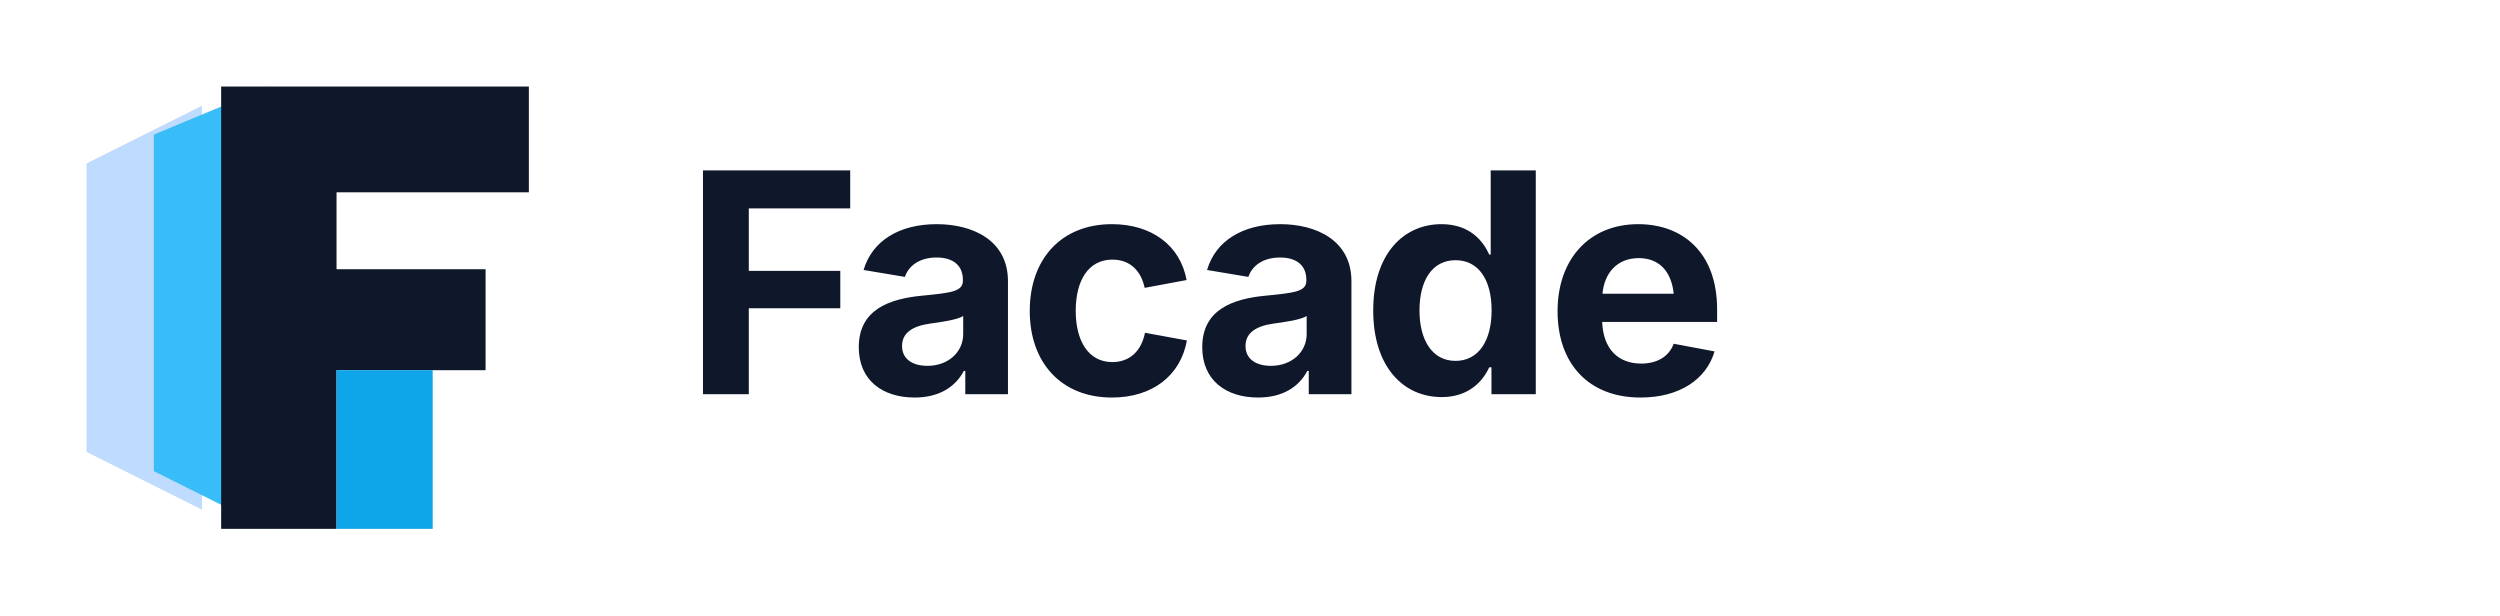
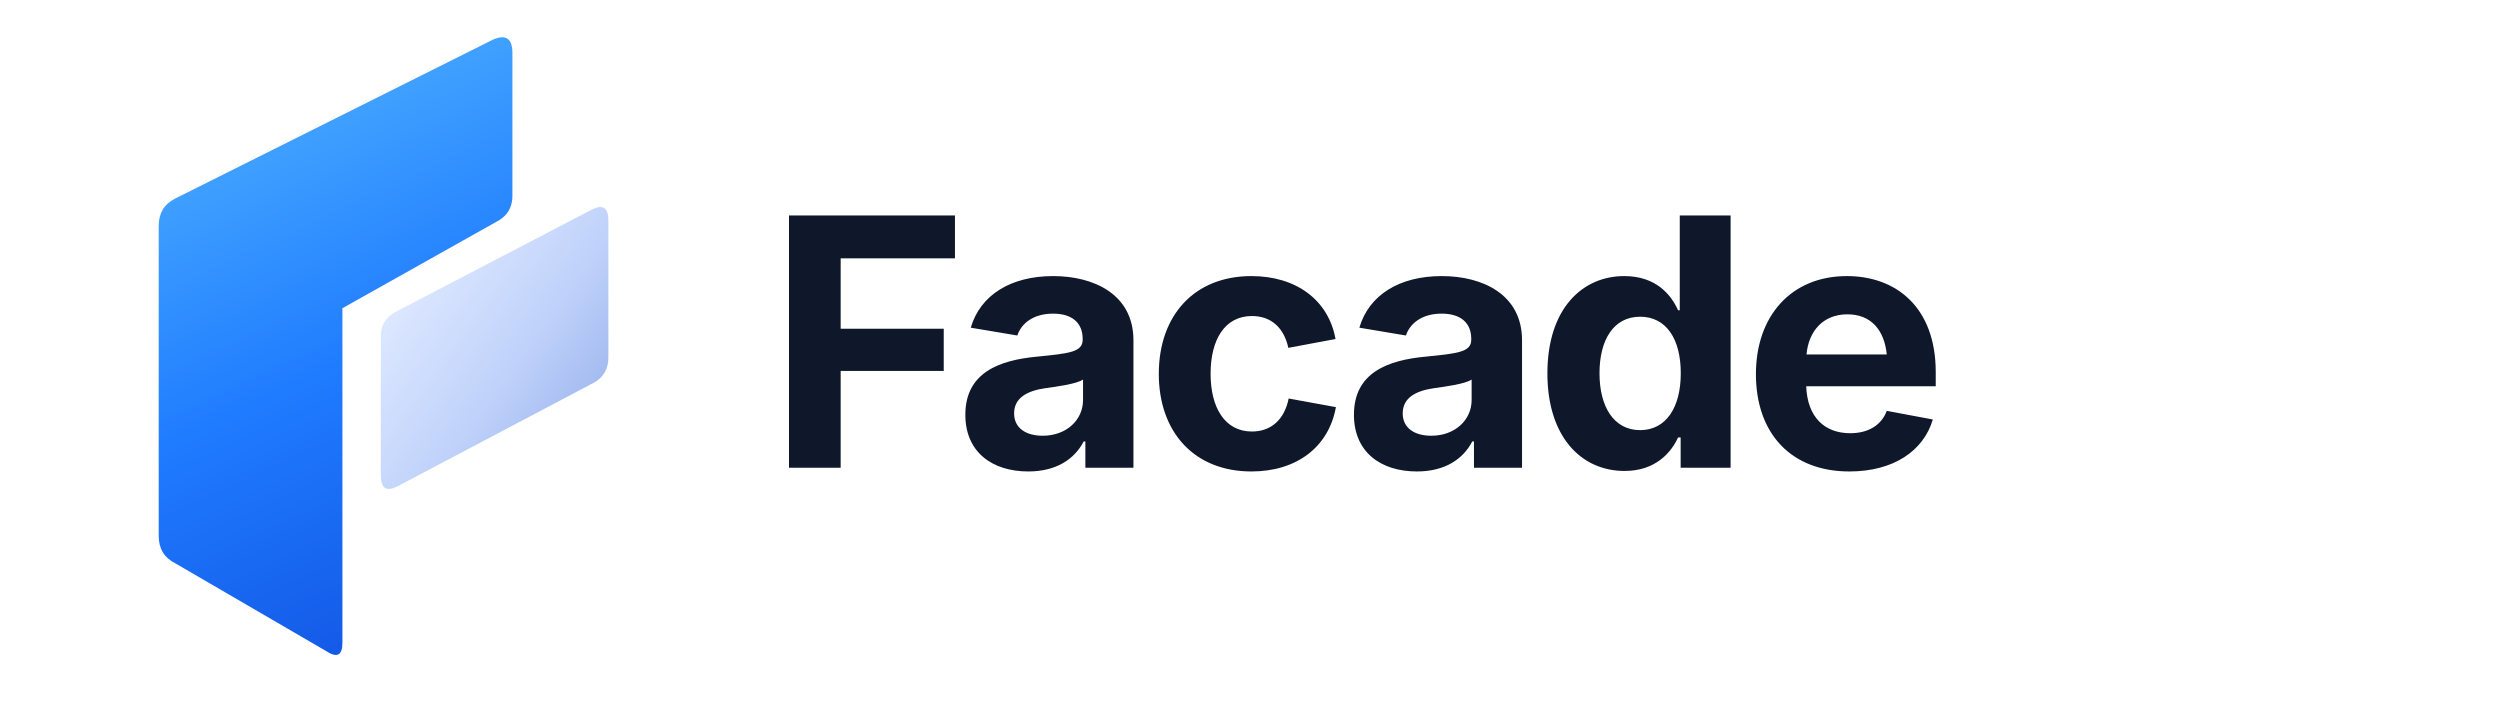
- <svg xmlns="http://www.w3.org/2000/svg" viewBox="0 0 520 128" role="img" aria-labelledby="title desc">
-   <g transform="translate(0 0)">
-     <path fill="#BFDBFE" d="M18 34 42 22v84L18 94z" />
-     <path fill="#38BDF8" d="M32 28 56 18v92L32 98z" />
-     <path fill="#0F172A" d="M46 18h64v22H70v16h31v21H70v33H46z" />
-     <path fill="#0EA5E9" d="M70 77h20v33H70z" />
+ <svg xmlns="http://www.w3.org/2000/svg" viewBox="0 0 620 176" role="img" aria-labelledby="title desc">
+   <defs>
+     <linearGradient id="blue" x1="67" y1="44" x2="148" y2="218" gradientUnits="userSpaceOnUse">
+       <stop offset="0" stop-color="#45A7FF" />
+       <stop offset="0.52" stop-color="#1F7BFF" />
+       <stop offset="1" stop-color="#145BE8" />
+     </linearGradient>
+     <linearGradient id="panel" x1="138" y1="109" x2="216" y2="165" gradientUnits="userSpaceOnUse">
+       <stop offset="0" stop-color="#DCE7FF" />
+       <stop offset="0.5" stop-color="#BFD1FA" />
+       <stop offset="1" stop-color="#91ACEA" />
+     </linearGradient>
+   </defs>
+   <g transform="translate(4 3) scale(0.68)">
+     <path d="M52 78              Q52 71 58 68              L174 10              Q181 7 181 15              V67              Q181 73 176 76              L119 108              V230              Q119 237 113 233              L58 201              Q52 198 52 191              Z" fill="url(#blue)" />
+     <path d="M133 118              Q133 112 139 109              L210 72              Q216 69 216 76              V126              Q216 132 211 135              L139 173              Q133 176 133 169              Z" fill="url(#panel)" />
  </g>
-   <text x="142" y="82" fill="#0F172A" font-family="Inter, ui-sans-serif, system-ui, -apple-system, BlinkMacSystemFont, 'Segoe UI', sans-serif" font-size="64" font-weight="700" letter-spacing="-2">Facade</text>
+   <text x="190" y="116" fill="#0F172A" font-family="Inter, ui-sans-serif, system-ui, -apple-system, BlinkMacSystemFont, 'Segoe UI', sans-serif" font-size="86" font-weight="700" letter-spacing="-2.5">Facade</text>
</svg>
